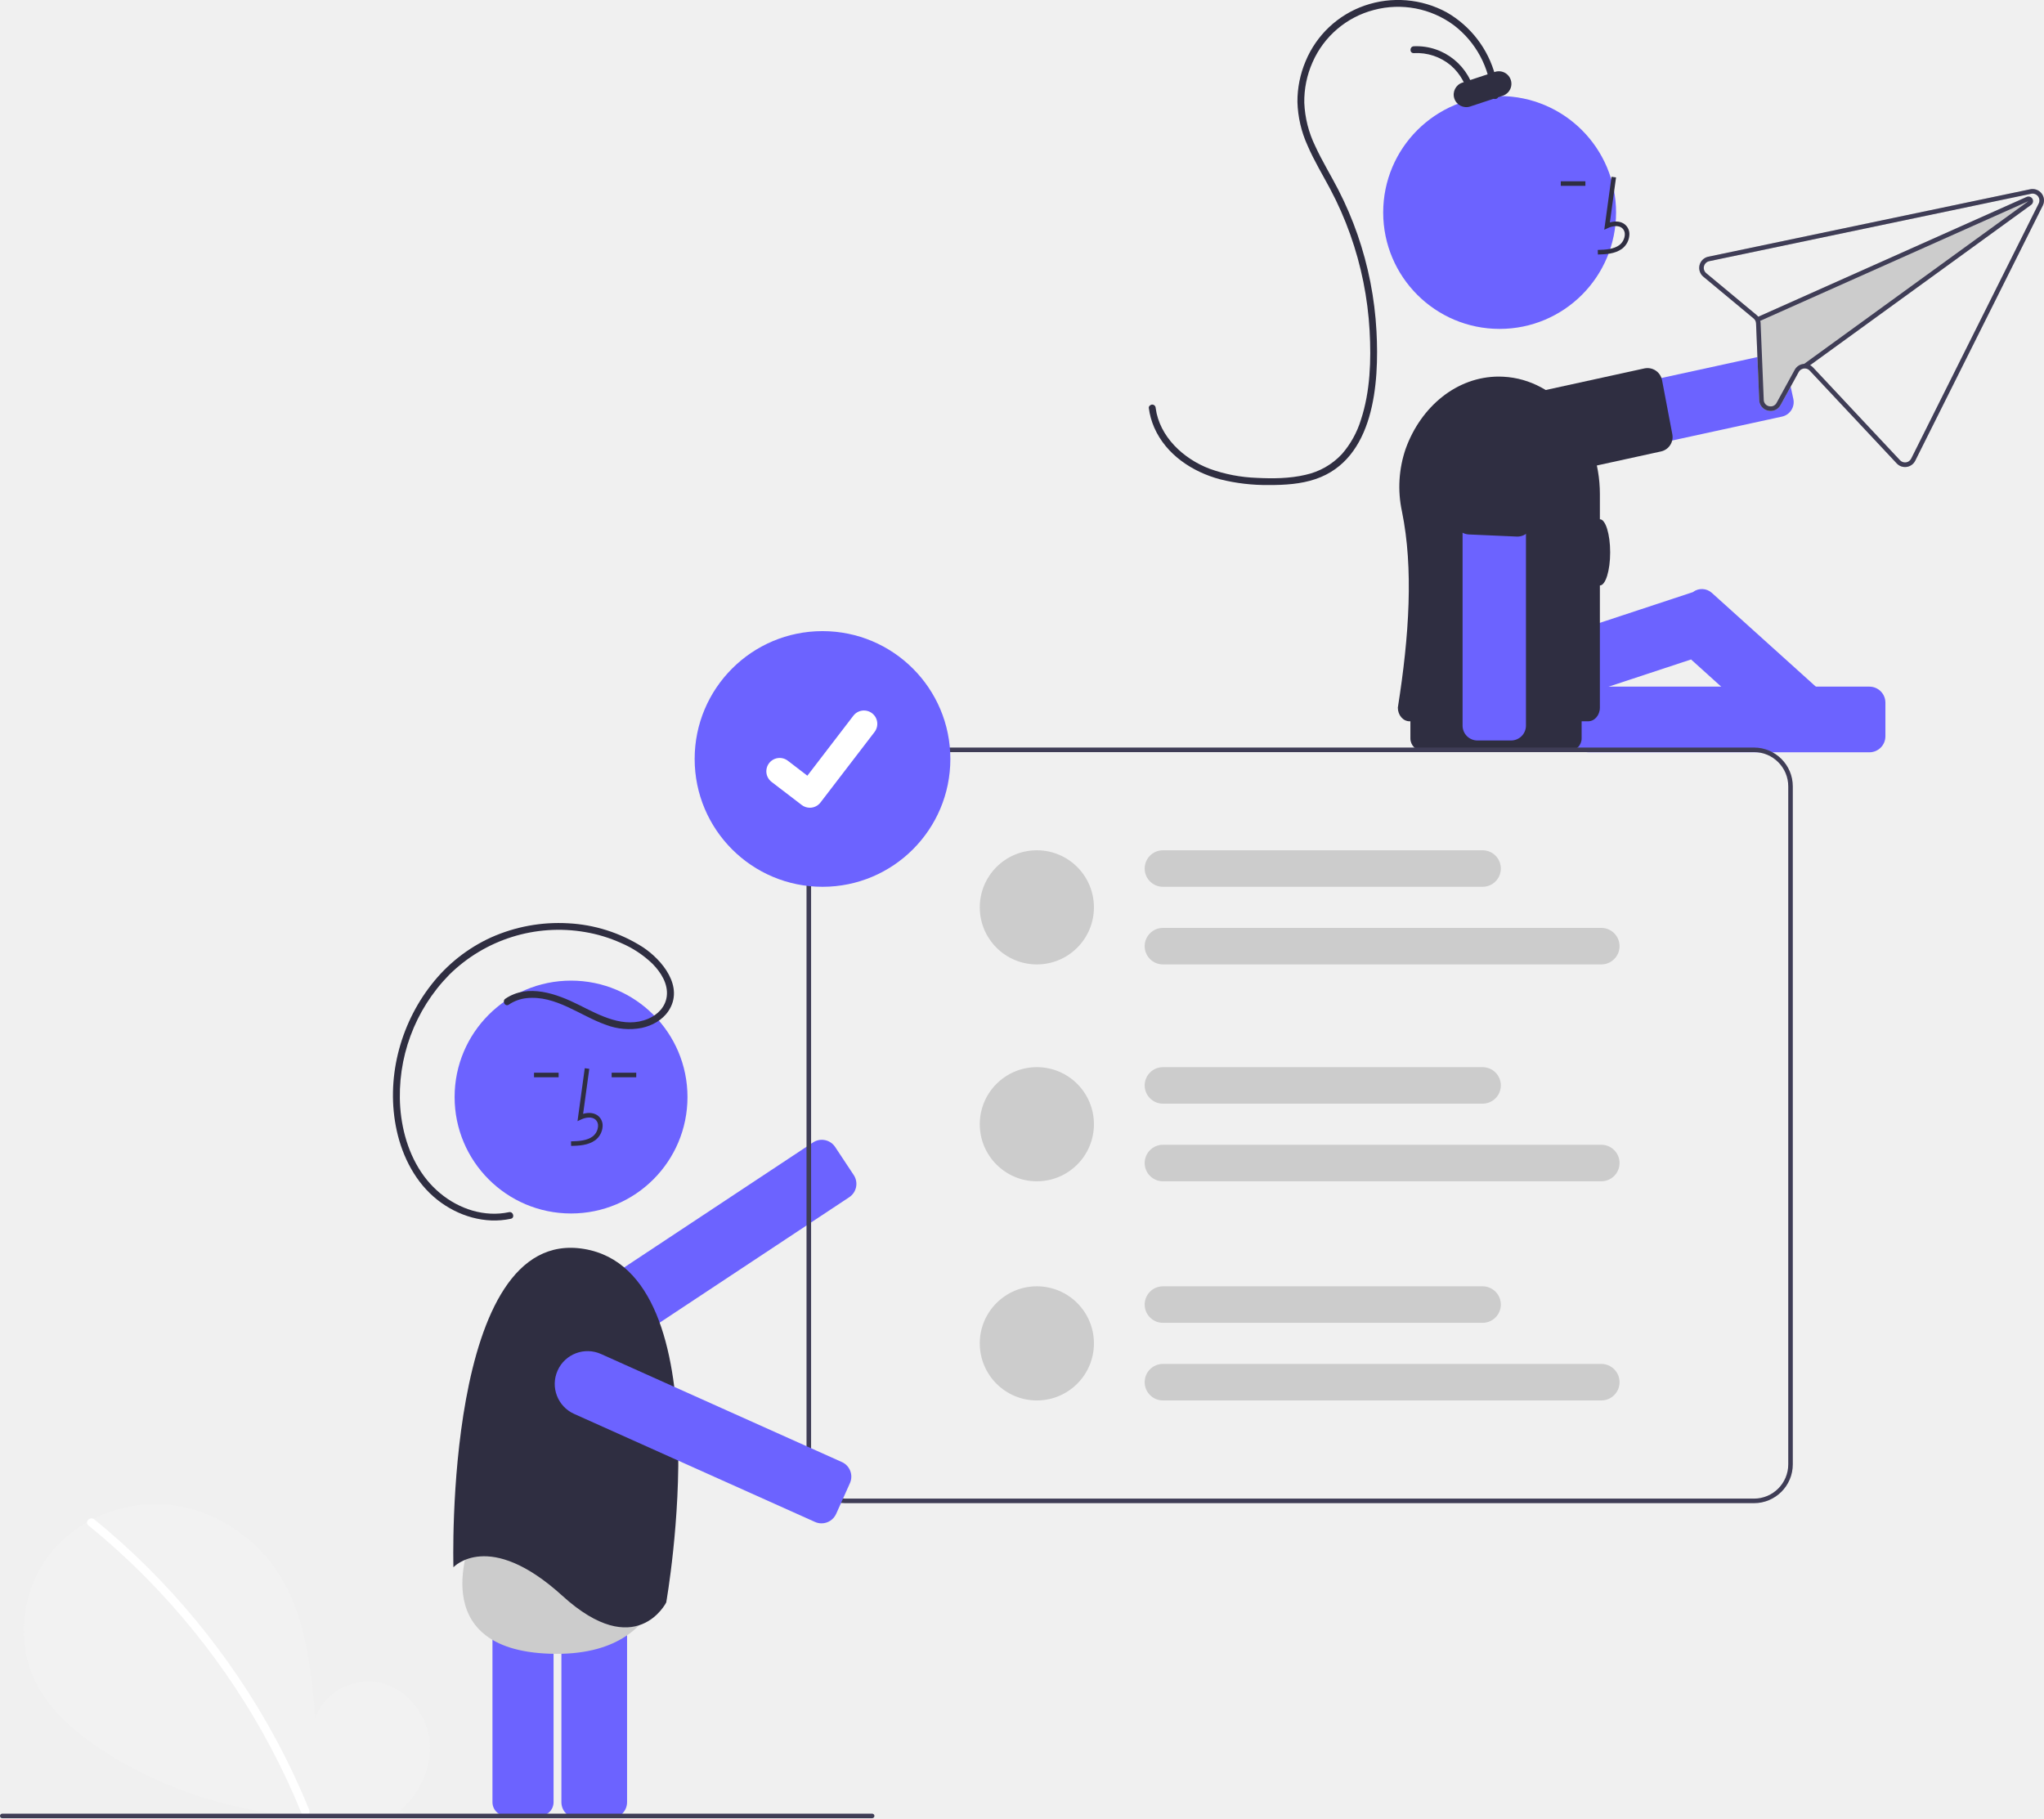
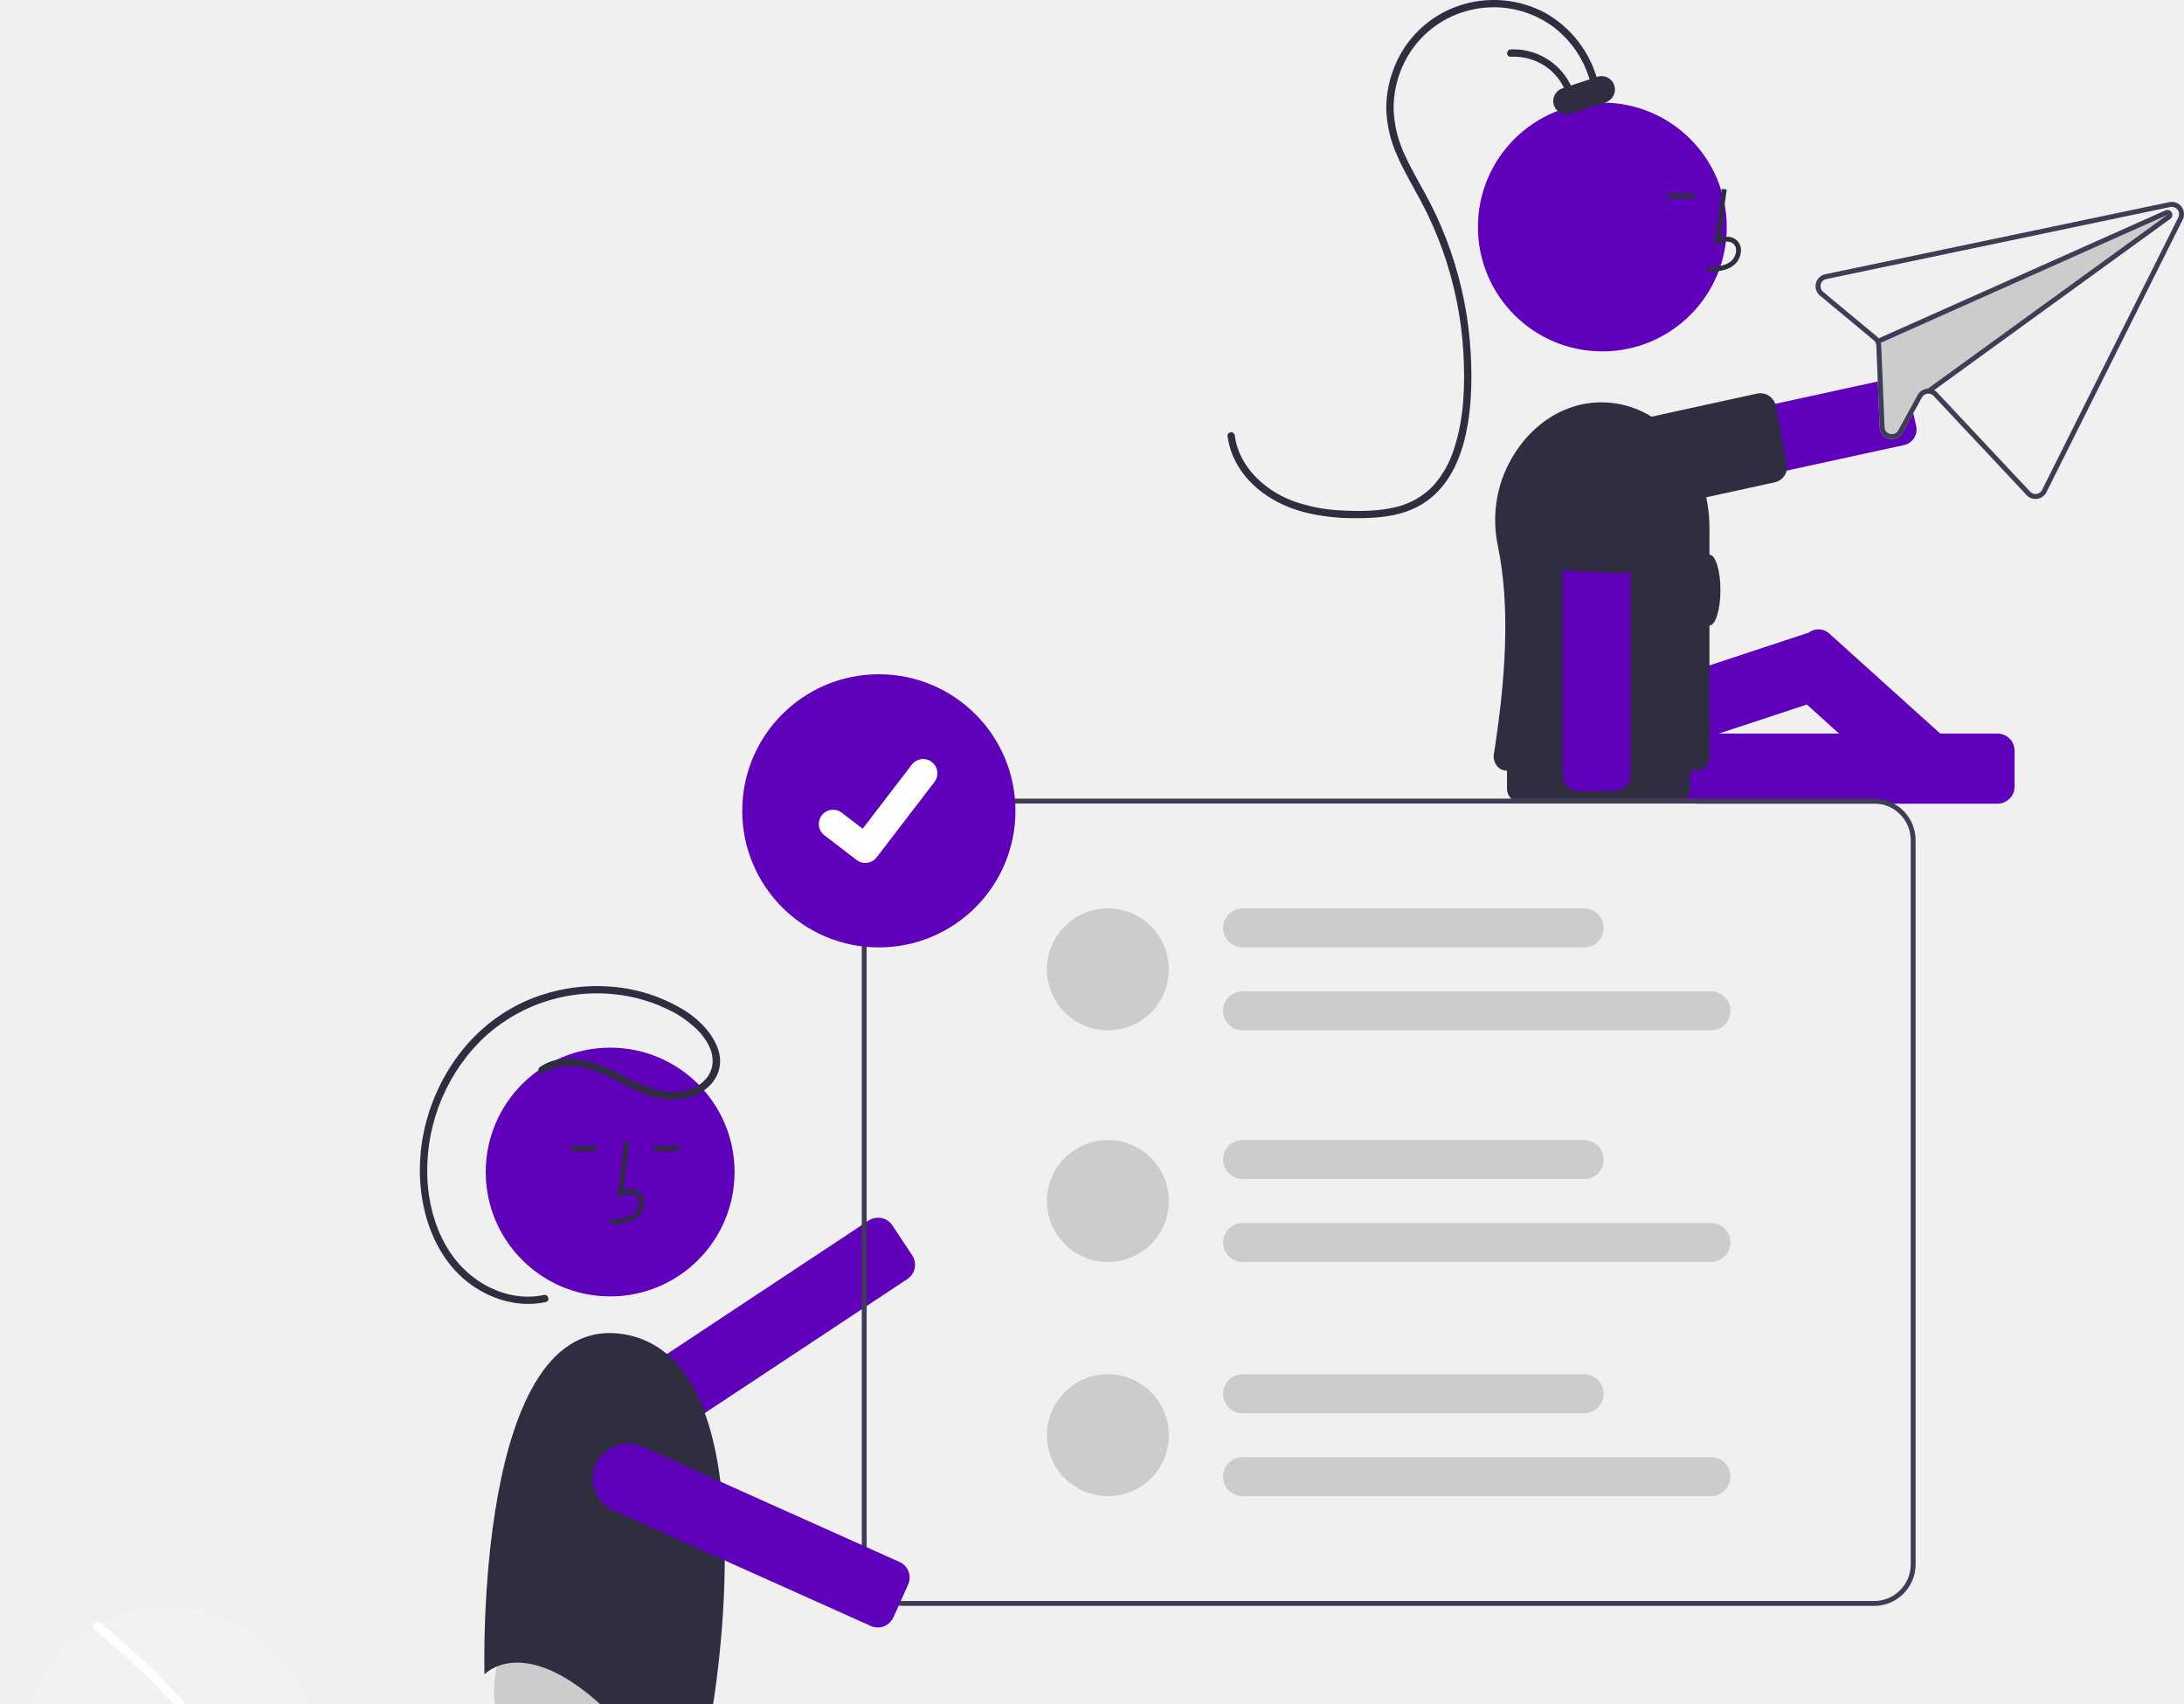
- <svg xmlns="http://www.w3.org/2000/svg" data-name="Layer 1" width="895.287" height="796.46" viewBox="0 0 895.287 796.46">
+ <svg xmlns="http://www.w3.org/2000/svg" data-name="Layer 1" width="895.287" height="698.46" viewBox="0 0 895.287 698.46">
  <path d="M327.406,845.05c8.993-7.599,14.455-19.602,13.022-31.288s-10.305-22.428-21.813-24.91-24.628,4.388-28.123,15.63c-1.924-21.674-4.141-44.257-15.664-62.715-10.434-16.713-28.507-28.672-48.093-30.811s-40.208,5.941-52.424,21.4-15.206,37.934-6.651,55.682c6.302,13.075,17.914,22.805,30.079,30.721,38.813,25.255,86.96,33.788,132.772,27.046Z" transform="translate(-152.3563 -51.77002)" fill="#f2f2f2" />
  <path d="M193.68,717.345A317.625,317.625,0,0,1,237.944,761.299a322.163,322.163,0,0,1,34.908,51.663A320.844,320.844,0,0,1,287.8,844.613c.898,2.2-2.675,3.158-3.562.982a315.276,315.276,0,0,0-28.808-54.506,317.26,317.26,0,0,0-38.636-47.729,316.497,316.497,0,0,0-25.726-23.403c-1.844-1.502.783-4.102,2.612-2.612Z" transform="translate(-152.3563 -51.77002)" fill="#fff" />
-   <path d="M971.177,381.308H848.163a7.008,7.008,0,0,1-7-7V359.549a7.008,7.008,0,0,1,7-7H971.177a7.008,7.008,0,0,1,7,7v14.759A7.008,7.008,0,0,1,971.177,381.308Z" transform="translate(-152.3563 -51.77002)" fill="#6c63ff" />
-   <path d="M954.578,358.74l-52.425-47.269a6.494,6.494,0,0,0-8.317-.32L779.104,349.033a6.507,6.507,0,0,0-4.134,8.21l4.627,14.016a6.488,6.488,0,0,0,8.21,4.134l105.244-34.749,42.937,38.714a6.454,6.454,0,0,0,4.345,1.673q.171,0,.344-.009a6.457,6.457,0,0,0,4.492-2.139l9.883-10.961A6.508,6.508,0,0,0,954.578,358.74Z" transform="translate(-152.3563 -51.77002)" fill="#6c63ff" />
-   <path d="M374.061,712.208a6.007,6.007,0,0,0-6,6V841.222a6.007,6.007,0,0,0,6,6h14.76a6.007,6.007,0,0,0,6-6V718.208a6.007,6.007,0,0,0-6-6Z" transform="translate(-152.3563 -51.77002)" fill="#6c63ff" />
-   <path d="M420.013,848.222H405.253a7.008,7.008,0,0,1-7-7V718.208a7.008,7.008,0,0,1,7-7H420.013a7.008,7.008,0,0,1,7,7V841.222A7.008,7.008,0,0,1,420.013,848.222Z" transform="translate(-152.3563 -51.77002)" fill="#6c63ff" />
+   <path d="M971.177,381.308H848.163a7.008,7.008,0,0,1-7-7V359.549a7.008,7.008,0,0,1,7-7H971.177a7.008,7.008,0,0,1,7,7v14.759A7.008,7.008,0,0,1,971.177,381.308Z" transform="translate(-152.3563 -51.77002)" fill="#5f00ba" />
+   <path d="M954.578,358.74l-52.425-47.269a6.494,6.494,0,0,0-8.317-.32L779.104,349.033a6.507,6.507,0,0,0-4.134,8.21l4.627,14.016a6.488,6.488,0,0,0,8.21,4.134l105.244-34.749,42.937,38.714a6.454,6.454,0,0,0,4.345,1.673q.171,0,.344-.009a6.457,6.457,0,0,0,4.492-2.139l9.883-10.961A6.508,6.508,0,0,0,954.578,358.74Z" transform="translate(-152.3563 -51.77002)" fill="#5f00ba" />
+   <path d="M374.061,712.208a6.007,6.007,0,0,0-6,6V841.222a6.007,6.007,0,0,0,6,6h14.76a6.007,6.007,0,0,0,6-6V718.208a6.007,6.007,0,0,0-6-6Z" transform="translate(-152.3563 -51.77002)" fill="#5f00ba" />
+   <path d="M420.013,848.222H405.253a7.008,7.008,0,0,1-7-7V718.208a7.008,7.008,0,0,1,7-7H420.013a7.008,7.008,0,0,1,7,7V841.222A7.008,7.008,0,0,1,420.013,848.222Z" transform="translate(-152.3563 -51.77002)" fill="#5f00ba" />
  <path d="M444.178,727.745s5.576,50.144-50.719,48.441S359.066,725.211,359.066,725.211s11.765-9.245,41.503-.304S444.178,727.745,444.178,727.745Z" transform="translate(-152.3563 -51.77002)" fill="#ccc" />
-   <path d="M419.986,642.408a14.377,14.377,0,0,1-7.958-26.367l96.428-63.82a6.999,6.999,0,0,1,9.701,1.974l8.146,12.308a7.008,7.008,0,0,1-1.974,9.701l-96.428,63.82A14.304,14.304,0,0,1,419.986,642.408Z" transform="translate(-152.3563 -51.77002)" fill="#6c63ff" />
-   <circle cx="250.121" cy="480.559" r="51" fill="#6c63ff" />
+   <path d="M419.986,642.408a14.377,14.377,0,0,1-7.958-26.367l96.428-63.82a6.999,6.999,0,0,1,9.701,1.974l8.146,12.308a7.008,7.008,0,0,1-1.974,9.701l-96.428,63.82A14.304,14.304,0,0,1,419.986,642.408Z" transform="translate(-152.3563 -51.77002)" fill="#5f00ba" />
+   <circle cx="250.121" cy="480.559" r="51" fill="#5f00ba" />
  <path d="M402.515,553.738c3.306-.092,7.42-.207,10.59-2.522a8.133,8.133,0,0,0,3.2-6.073,5.471,5.471,0,0,0-1.86-4.493c-1.656-1.399-4.073-1.727-6.678-.961l2.699-19.726-1.981-.271-3.173,23.19,1.655-.759c1.918-.88,4.552-1.328,6.188.055a3.515,3.515,0,0,1,1.153,2.896,6.147,6.147,0,0,1-2.381,4.528c-2.467,1.802-5.746,2.034-9.466,2.138Z" transform="translate(-152.3563 -51.77002)" fill="#2f2e41" />
  <rect x="267.909" y="469.894" width="10.772" height="2" fill="#2f2e41" />
  <rect x="233.909" y="469.894" width="10.772" height="2" fill="#2f2e41" />
  <path d="M350.961,738.31s-4.403-149.715,57.244-139.44,35.961,154.852,35.961,154.852-13.21,26.42-45.502-2.936S350.961,738.31,350.961,738.31Z" transform="translate(-152.3563 -51.77002)" fill="#2f2e41" />
  <path d="M373.712,489.253c9.923-6.738,22.448-2.161,32.09,2.648,9.364,4.67,19.917,10.612,30.512,6.113,4.138-1.757,7.501-5.193,8.086-9.79.696-5.477-2.615-10.604-6.299-14.327a45.877,45.877,0,0,0-13.765-9.072,64.335,64.335,0,0,0-15.668-4.764,68.191,68.191,0,0,0-59.581,18.731,75.548,75.548,0,0,0-21.425,58.072c.843,11.345,4.466,22.914,11.735,31.82,6.82,8.356,17.033,14.231,27.933,14.721a31.334,31.334,0,0,0,7.962-.647c1.883-.402,2.688,2.49.798,2.893-11.353,2.421-23.113-1.176-32.117-8.258-9.478-7.456-15.294-18.742-17.844-30.372-4.88-22.255,1.233-46.205,15.242-64.022a69.796,69.796,0,0,1,26.118-20.609,72.508,72.508,0,0,1,33.692-6.182,67.104,67.104,0,0,1,32.479,10.291c8.731,5.642,18.57,17.603,11.45,28.185-2.663,3.957-7.083,6.368-11.672,7.358a28.651,28.651,0,0,1-15.724-1.37c-11.406-4.028-21.956-13.028-34.723-11.664a16.931,16.931,0,0,0-7.765,2.834c-1.601,1.087-3.104-1.511-1.514-2.59Z" transform="translate(-152.3563 -51.77002)" fill="#2f2e41" />
-   <path d="M809.441,256.971a13.88,13.88,0,0,1,4.55-25.24l112.988-24.596a6.506,6.506,0,0,1,7.734,4.969l-.488.106.488-.106,3.14,14.422a6.5,6.5,0,0,1-4.969,7.734L819.896,258.855a14.097,14.097,0,0,1-1.483.241A13.775,13.775,0,0,1,809.441,256.971Z" transform="translate(-152.3563 -51.77002)" fill="#6c63ff" />
+   <path d="M809.441,256.971a13.88,13.88,0,0,1,4.55-25.24l112.988-24.596a6.506,6.506,0,0,1,7.734,4.969l-.488.106.488-.106,3.14,14.422a6.5,6.5,0,0,1-4.969,7.734L819.896,258.855a14.097,14.097,0,0,1-1.483.241A13.775,13.775,0,0,1,809.441,256.971Z" transform="translate(-152.3563 -51.77002)" fill="#5f00ba" />
  <path d="M800.19,248.818h0q-.101-.402-.18-.813c-.929-4.894.768-10.045,4.778-14.508a30.705,30.705,0,0,1,16.274-9.065l51.511-11.27a6.501,6.501,0,0,1,7.775,5.137l4.494,23.674a6.466,6.466,0,0,1-4.997,7.562l-51.837,11.34a33.322,33.322,0,0,1-7.116.783C810.682,261.659,802.179,256.685,800.19,248.818Z" transform="translate(-152.3563 -51.77002)" fill="#2f2e41" />
-   <circle cx="656.849" cy="93.076" r="51" fill="#6c63ff" />
+   <circle cx="656.849" cy="93.076" r="51" fill="#5f00ba" />
  <path d="M852.243,163.255c3.306-.092,7.42-.207,10.59-2.522a8.133,8.133,0,0,0,3.2-6.073,5.471,5.471,0,0,0-1.86-4.493c-1.656-1.399-4.073-1.727-6.678-.961l2.699-19.726L858.212,129.209l-3.173,23.19,1.655-.759c1.918-.88,4.552-1.328,6.188.055a3.515,3.515,0,0,1,1.153,2.896,6.147,6.147,0,0,1-2.381,4.528c-2.467,1.802-5.746,2.034-9.466,2.138Z" transform="translate(-152.3563 -51.77002)" fill="#2f2e41" />
  <rect x="683.636" y="79.412" width="10.772" height="2" fill="#2f2e41" />
  <path d="M805.637,93.696A42.161,42.161,0,0,0,789.15,62.81a41.065,41.065,0,0,0-35.015-6.678,40.441,40.441,0,0,0-26.883,22.939A42.107,42.107,0,0,0,723.643,96.763a47.833,47.833,0,0,0,4.831,19.067c3.007,6.552,6.8,12.699,10.094,19.104a152.462,152.462,0,0,1,8.377,19.557,154.179,154.179,0,0,1,8.322,42.374c1.224,22.771-.954,56.014-26.66,64.753-6.537,2.222-13.588,2.636-20.442,2.618a83.951,83.951,0,0,1-21.42-2.509c-12.135-3.24-23.656-10.85-28.826-22.672a31.553,31.553,0,0,1-2.373-8.569c-.108-.81.767-1.492,1.5-1.5a1.537,1.537,0,0,1,1.5,1.5c1.674,12.598,12.172,22.259,23.569,26.602a67.697,67.697,0,0,0,20.736,4.011c7.046.356,14.362.301,21.262-1.321a30.792,30.792,0,0,0,16.014-9.103,41.402,41.402,0,0,0,8.359-15.122c4.057-12.385,4.483-26.002,3.77-38.911a151.262,151.262,0,0,0-8.498-42.193,147.934,147.934,0,0,0-8.804-19.958c-3.342-6.286-7.054-12.395-9.87-18.947a49.444,49.444,0,0,1-4.445-19.153,45.244,45.244,0,0,1,3.576-17.793,43.37,43.37,0,0,1,25.81-24.361,44.641,44.641,0,0,1,36.016,2.95,45.385,45.385,0,0,1,21.255,27.733,43.424,43.424,0,0,1,1.342,8.775c.099,1.93-2.901,1.924-3,0Z" transform="translate(-152.3563 -51.77002)" fill="#2f2e41" />
  <path d="M795.664,94.749A23.488,23.488,0,0,0,787.807,80.416a23.169,23.169,0,0,0-16.195-5.376c-1.93.097-1.925-2.904,0-3a26.104,26.104,0,0,1,26.945,21.911c.288,1.889-2.602,2.703-2.893.798Z" transform="translate(-152.3563 -51.77002)" fill="#2f2e41" />
  <path d="M789.361,94.922a5.5,5.5,0,0,1,3.499-6.947l14.244-4.703a5.5,5.5,0,1,1,3.449,10.445l-14.244,4.703a5.498,5.498,0,0,1-6.947-3.498Z" transform="translate(-152.3563 -51.77002)" fill="#2f2e41" />
  <path d="M900.591,164.22a5.006,5.006,0,0,0-2.164,8.748l22.011,18.289a3.254,3.254,0,0,1,.783.978,3.058,3.058,0,0,1,.3,1.207l1.374,33.541a4.893,4.893,0,0,0,3.849,4.67l.039.009a4.886,4.886,0,0,0,5.486-2.475l7.94-14.479a3.011,3.011,0,0,1,2.689-1.542,2.91,2.91,0,0,1,2.133.947l38.101,40.655a4.968,4.968,0,0,0,4.37,1.528,5.018,5.018,0,0,0,3.744-2.707L1047.112,141.815a5.002,5.002,0,0,0-5.503-7.139l-1.809.378-139.208,29.165Zm-.892,7.212a3.007,3.007,0,0,1,1.308-5.251l139.165-29.155,1.852-.389a3.008,3.008,0,0,1,3.303,4.279L989.461,252.689a3,3,0,0,1-4.869.708l-38.101-40.655a4.795,4.795,0,0,0-1.3-1.003l96.812-70.234a2.003,2.003,0,0,0-1.648-3.575,1.744,1.744,0,0,0-.323.111l-117.549,52.471a4.934,4.934,0,0,0-.774-.791L899.699,171.432Z" transform="translate(-152.3563 -51.77002)" fill="#ccc" />
  <path d="M900.591,164.22a5.006,5.006,0,0,0-2.164,8.748l22.011,18.289a3.254,3.254,0,0,1,.783.978,3.058,3.058,0,0,1,.3,1.207l1.374,33.541a4.893,4.893,0,0,0,3.849,4.67l.039.009a4.886,4.886,0,0,0,5.486-2.475l7.94-14.479a3.011,3.011,0,0,1,2.689-1.542,2.91,2.91,0,0,1,2.133.947l38.101,40.655a4.968,4.968,0,0,0,4.37,1.528,5.018,5.018,0,0,0,3.744-2.707L1047.112,141.815a5.002,5.002,0,0,0-5.503-7.139l-1.809.378-139.208,29.165Zm-.892,7.212a3.007,3.007,0,0,1,1.308-5.251l139.165-29.155,1.852-.389a3.008,3.008,0,0,1,3.303,4.279L989.461,252.689a3,3,0,0,1-4.869.708L946.491,212.741a4.795,4.795,0,0,0-1.3-1.003,4.866,4.866,0,0,0-2.269-.578c-.112-.005-.225,0-.34.005l-.01-.002a4.989,4.989,0,0,0-4.115,2.582l-7.942,14.489a2.911,2.911,0,0,1-3.3,1.475l-.02-.004a2.904,2.904,0,0,1-2.306-2.801l-1.374-33.54a4.731,4.731,0,0,0-.151-1.05l.002-.01a4.796,4.796,0,0,0-.357-.953,4.648,4.648,0,0,0-.527-.838,4.934,4.934,0,0,0-.774-.791L899.699,171.432Z" transform="translate(-152.3563 -51.77002)" fill="#3f3d56" />
  <path d="M922.485,190.512l117.549-52.471a1.745,1.745,0,0,1,.323-.111,2.003,2.003,0,0,1,1.648,3.575l-96.812,70.234-1.708,1.242-1.17-1.62.26-.197.01.002,98.241-71.283L923.369,192.303l-.002.01-.512.222-.815-1.826Z" transform="translate(-152.3563 -51.77002)" fill="#3f3d56" />
  <path d="M775.62,349.73a5.506,5.506,0,0,0-5.5,5.5v20a5.506,5.506,0,0,0,5.5,5.5h64a5.506,5.506,0,0,0,5.5-5.5v-20a5.506,5.506,0,0,0-5.5-5.5Z" transform="translate(-152.3563 -51.77002)" fill="#2f2e41" />
  <path d="M768.074,248.28a51.265,51.265,0,0,0-1.647,27.54c5.086,24.935,3.193,54.412-1.807,85.91,0,3.314,2.308,6,5.155,6h78.189c2.847,0,5.155-2.686,5.155-6v-93.5c0-27.63-18.782-50.24-42.274-51.44-.653-.04-1.314-.06-1.976-.06C790.543,216.73,774.785,229.76,768.074,248.28Z" transform="translate(-152.3563 -51.77002)" fill="#2f2e41" />
-   <path d="M792.976,369.631V253.997a13.88,13.88,0,0,1,27.76,0V369.631a6.507,6.507,0,0,1-6.5,6.5H799.476A6.507,6.507,0,0,1,792.976,369.631Z" transform="translate(-152.3563 -51.77002)" fill="#6c63ff" />
+   <path d="M792.976,369.631V253.997a13.88,13.88,0,0,1,27.76,0V369.631a6.507,6.507,0,0,1-6.5,6.5H799.476A6.507,6.507,0,0,1,792.976,369.631Z" transform="translate(-152.3563 -51.77002)" fill="#5f00ba" />
  <path d="M816.719,286.808l-20.98-.923a6.508,6.508,0,0,1-6.208-6.78l1.474-33.468a17,17,0,1,1,33.967,1.496l-1.473,33.468A6.5,6.5,0,0,1,817.012,286.814Q816.866,286.814,816.719,286.808Z" transform="translate(-152.3563 -51.77002)" fill="#2f2e41" />
  <ellipse cx="700.764" cy="241.96" rx="4.5" ry="14.5" fill="#2f2e41" />
  <circle cx="454.15" cy="397.46" r="25" fill="#ccc" />
  <path d="M853.734,474.23h-192a8,8,0,1,1,0-16h192a8,8,0,0,1,0,16Z" transform="translate(-152.3563 -51.77002)" fill="#ccc" />
  <path d="M801.734,440.23h-140a8,8,0,1,1,0-16h140a8,8,0,0,1,0,16Z" transform="translate(-152.3563 -51.77002)" fill="#ccc" />
  <circle cx="454.15" cy="492.46" r="25" fill="#ccc" />
  <path d="M853.734,569.23h-192a8,8,0,1,1,0-16h192a8,8,0,0,1,0,16Z" transform="translate(-152.3563 -51.77002)" fill="#ccc" />
  <path d="M801.734,535.23h-140a8,8,0,1,1,0-16h140a8,8,0,0,1,0,16Z" transform="translate(-152.3563 -51.77002)" fill="#ccc" />
  <circle cx="454.15" cy="588.46" r="25" fill="#ccc" />
  <path d="M853.734,665.23h-192a8,8,0,1,1,0-16h192a8,8,0,0,1,0,16Z" transform="translate(-152.3563 -51.77002)" fill="#ccc" />
  <path d="M801.734,631.23h-140a8,8,0,1,1,0-16h140a8,8,0,0,1,0,16Z" transform="translate(-152.3563 -51.77002)" fill="#ccc" />
  <path d="M920.62,710.23h-398a17.019,17.019,0,0,1-17-17v-297a17.019,17.019,0,0,1,17-17h398a17.019,17.019,0,0,1,17,17v297A17.019,17.019,0,0,1,920.62,710.23Zm-398-329a15.017,15.017,0,0,0-15,15v297a15.017,15.017,0,0,0,15,15h398a15.017,15.017,0,0,0,15-15v-297a15.017,15.017,0,0,0-15-15Z" transform="translate(-152.3563 -51.77002)" fill="#3f3d56" />
-   <circle cx="360.264" cy="332.46" r="56" fill="#6c63ff" />
+   <circle cx="360.264" cy="332.46" r="56" fill="#5f00ba" />
  <path d="M507.069,405.593a5.808,5.808,0,0,1-3.495-1.161l-.062-.047L490.352,394.309a5.847,5.847,0,1,1,7.112-9.282l8.524,6.536,20.144-26.271a5.847,5.847,0,0,1,8.198-1.082l-.125.17.129-.168a5.853,5.853,0,0,1,1.082,8.198l-23.694,30.901A5.849,5.849,0,0,1,507.069,405.593Z" transform="translate(-152.3563 -51.77002)" fill="#fff" />
-   <path d="M512.19,719.067a6.927,6.927,0,0,1-2.855-.613H509.335L403.831,671.124a14.379,14.379,0,1,1,11.771-26.239l105.505,47.33a6.999,6.999,0,0,1,3.522,9.251l-6.041,13.467A7.018,7.018,0,0,1,512.19,719.067Z" transform="translate(-152.3563 -51.77002)" fill="#6c63ff" />
+   <path d="M512.19,719.067a6.927,6.927,0,0,1-2.855-.613H509.335L403.831,671.124a14.379,14.379,0,1,1,11.771-26.239l105.505,47.33a6.999,6.999,0,0,1,3.522,9.251l-6.041,13.467A7.018,7.018,0,0,1,512.19,719.067Z" transform="translate(-152.3563 -51.77002)" fill="#5f00ba" />
  <path d="M534.356,848.23h-381a1,1,0,1,1,0-2h381a1,1,0,0,1,0,2Z" transform="translate(-152.3563 -51.77002)" fill="#3f3d56" />
</svg>
